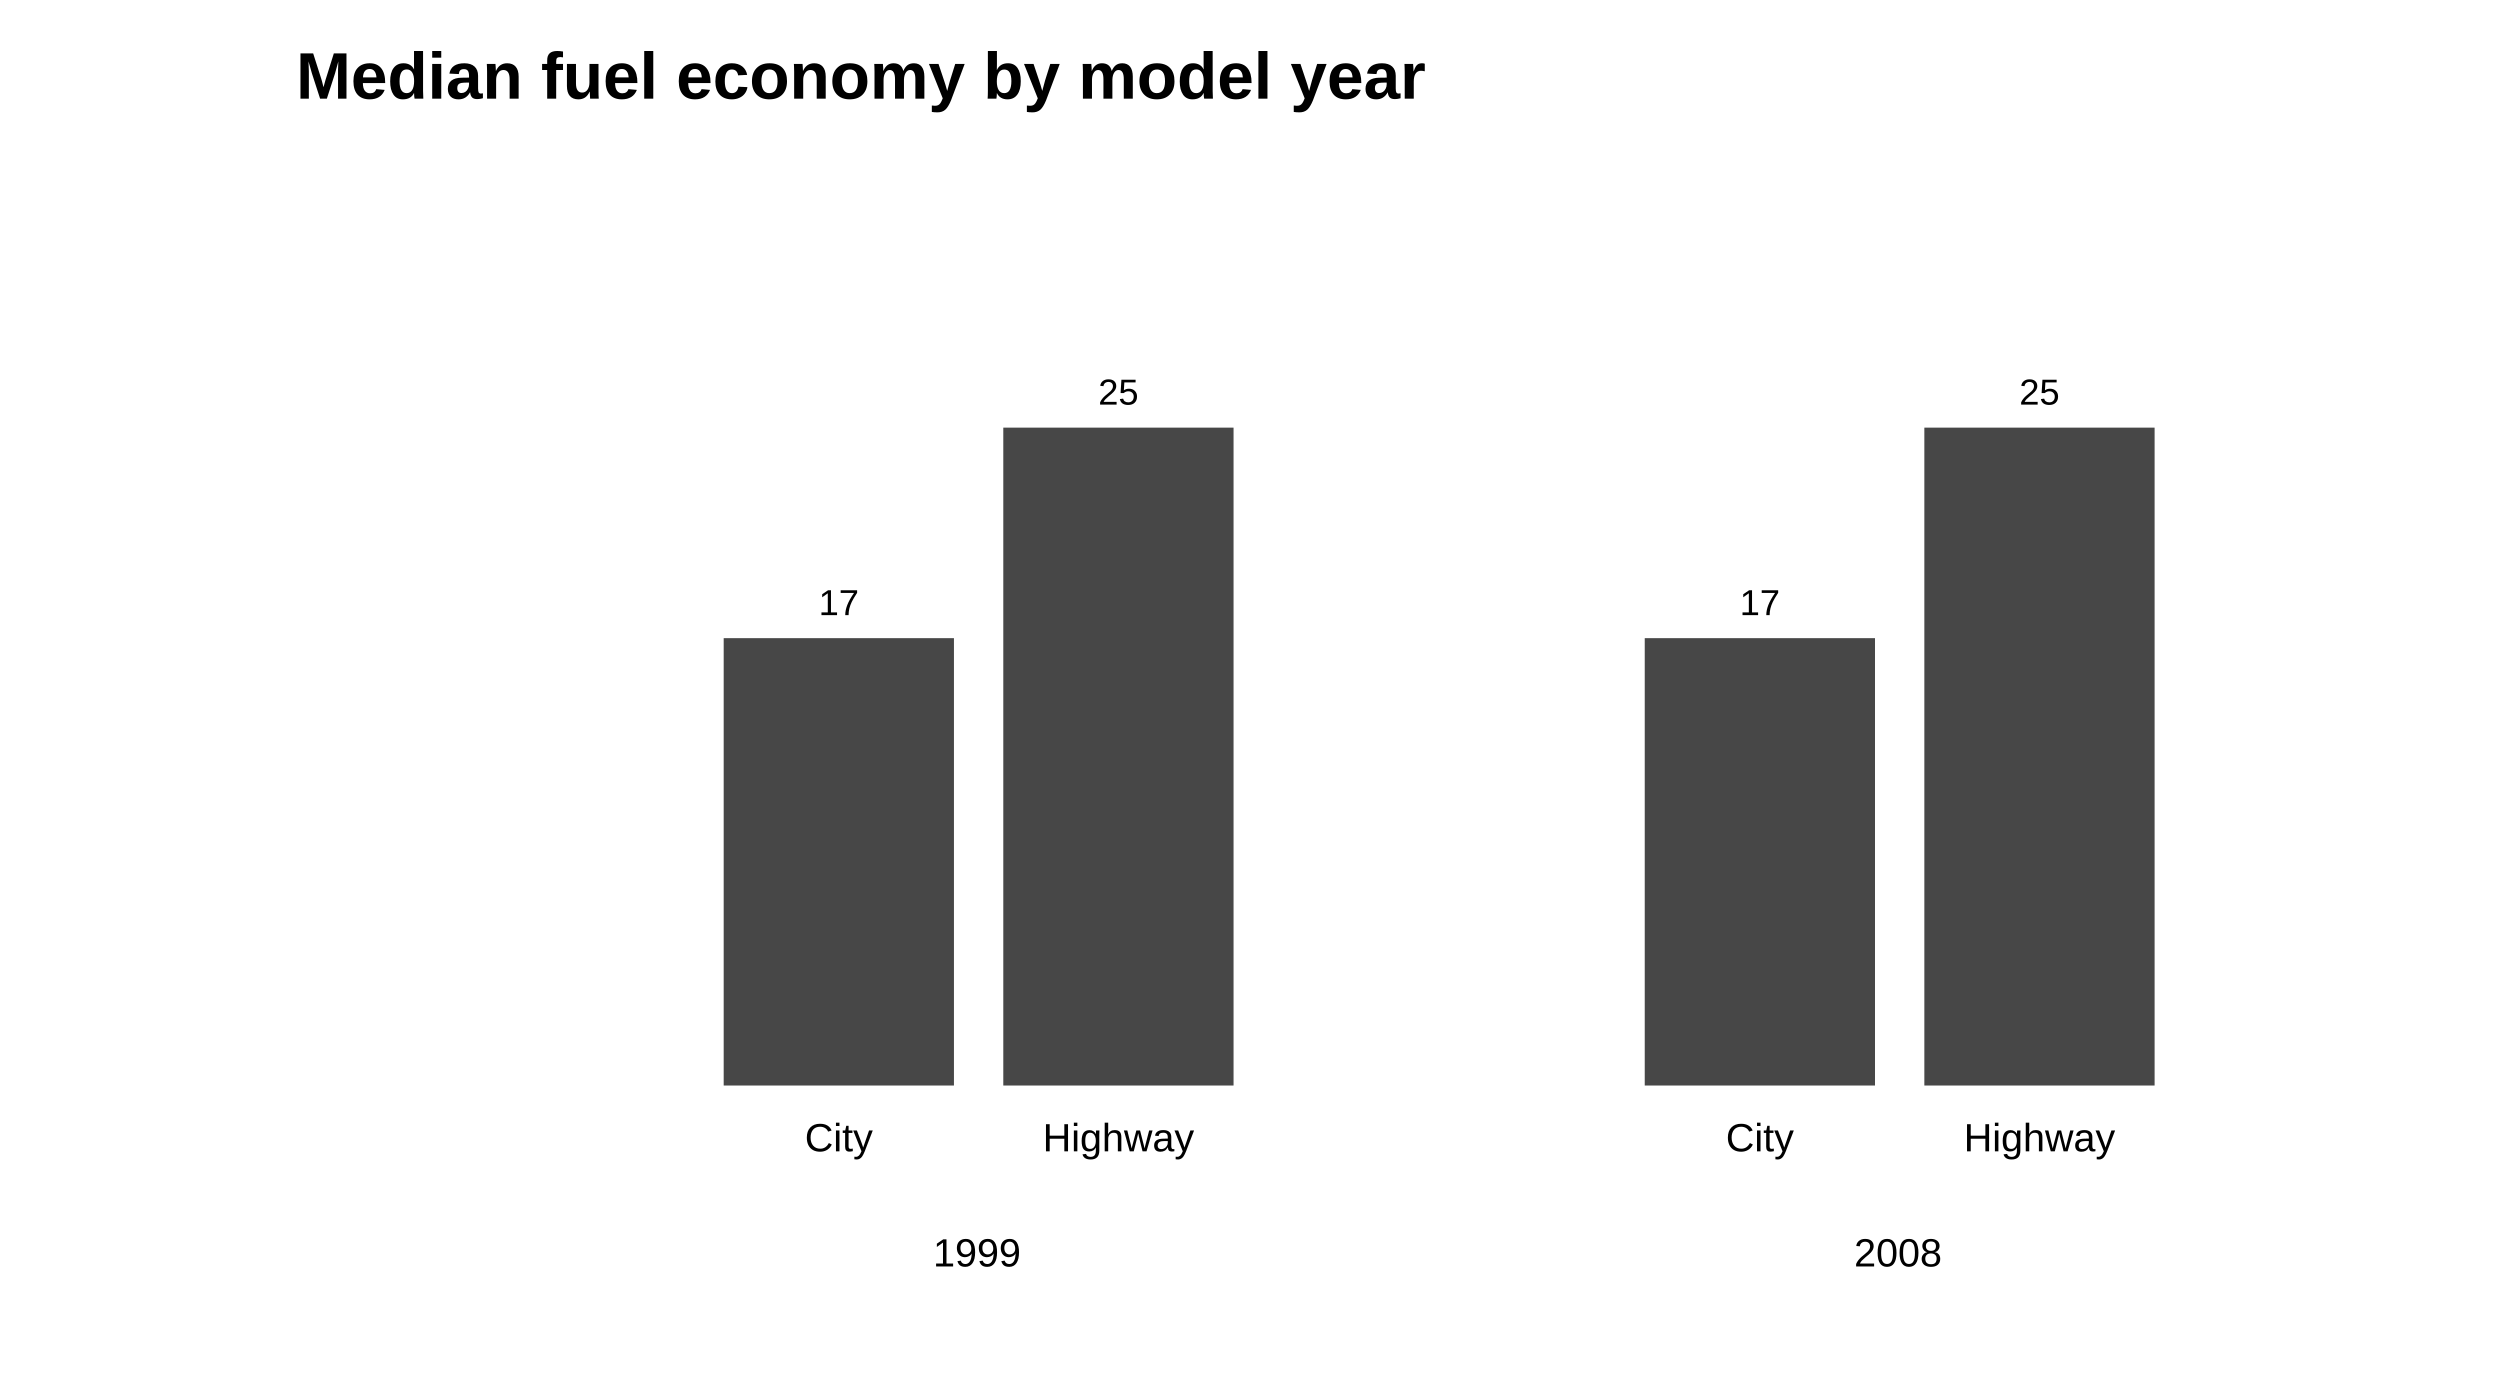
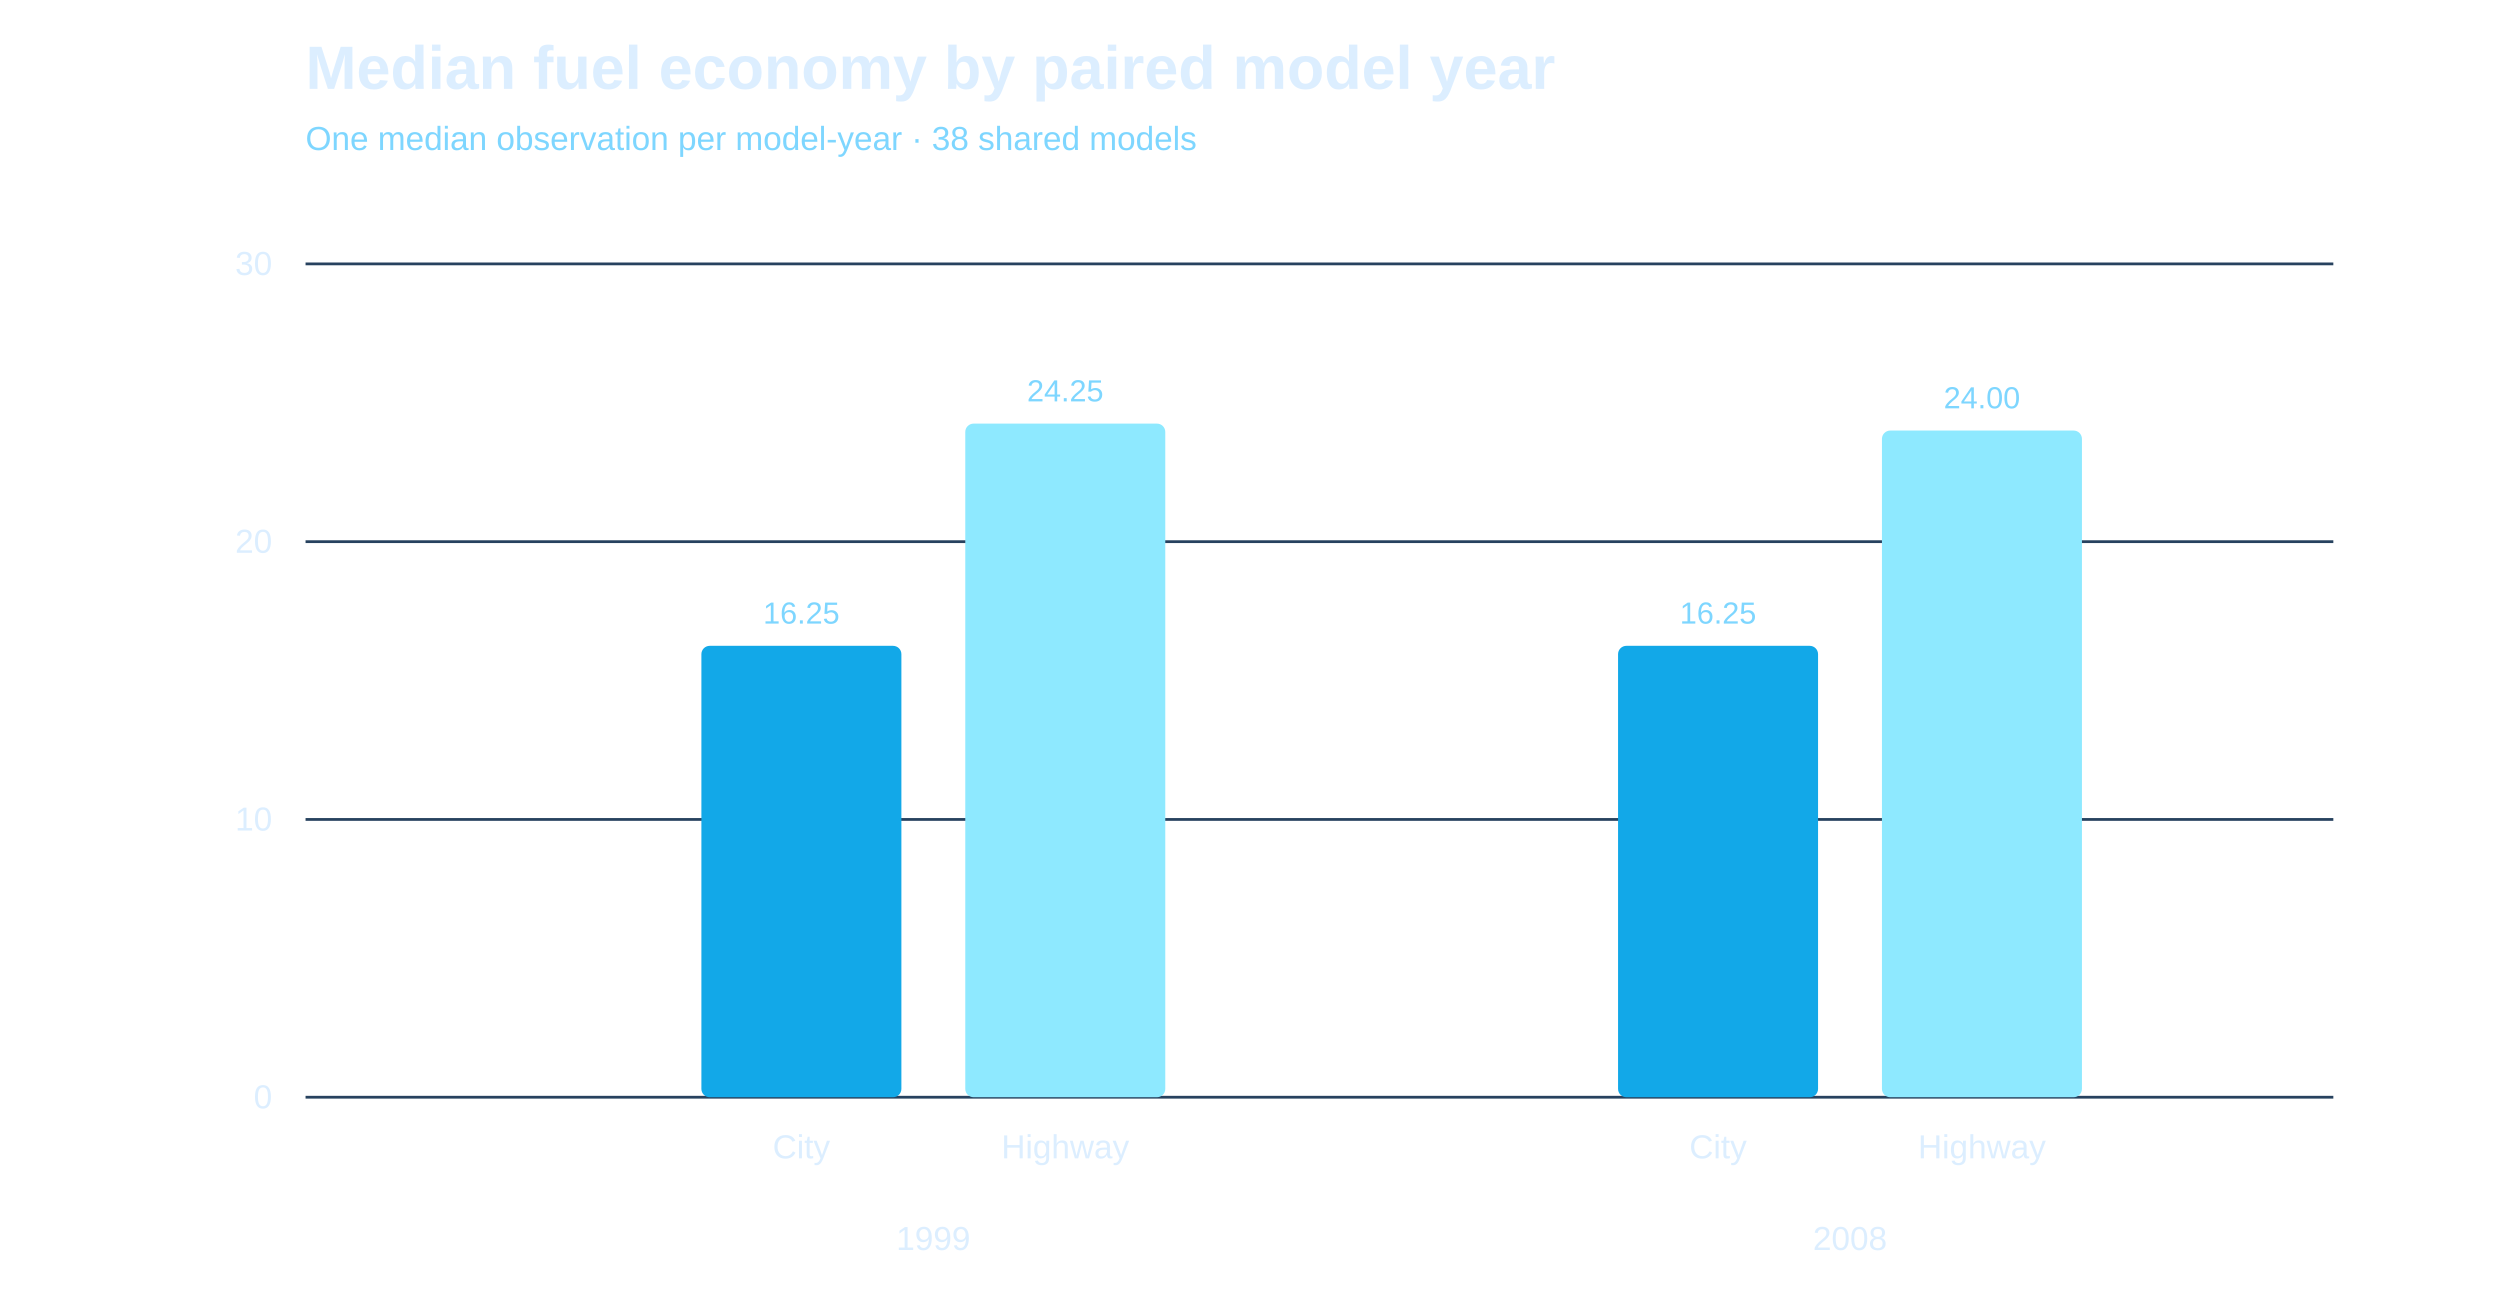
- <svg xmlns="http://www.w3.org/2000/svg" width="760" height="420" viewBox="0 0 760 420">
-   <style>text{font-family:Arial,sans-serif;fill:currentColor}.title{font-size:20px;font-weight:700}.label{font-size:12px}.value{font-size:11px}.axis{stroke:currentColor;stroke-opacity:.45}.bar{fill:currentColor;fill-opacity:.72}</style>
-   <text class="title" x="90" y="30">Median fuel economy by model year</text>
-   <rect class="bar" x="220" y="194.0" width="70" height="136.0" />
-   <text class="value" x="255.0" y="187.0" text-anchor="middle">17</text>
-   <text class="label" x="255.0" y="350" text-anchor="middle">City</text>
-   <rect class="bar" x="305" y="130.0" width="70" height="200.0" />
-   <text class="value" x="340.0" y="123.0" text-anchor="middle">25</text>
-   <text class="label" x="340.0" y="350" text-anchor="middle">Highway</text>
-   <text class="label" x="297" y="385" text-anchor="middle">1999</text>
-   <rect class="bar" x="500" y="194.0" width="70" height="136.0" />
-   <text class="value" x="535.0" y="187.0" text-anchor="middle">17</text>
-   <text class="label" x="535.0" y="350" text-anchor="middle">City</text>
-   <rect class="bar" x="585" y="130.0" width="70" height="200.0" />
-   <text class="value" x="620.0" y="123.0" text-anchor="middle">25</text>
-   <text class="label" x="620.0" y="350" text-anchor="middle">Highway</text>
-   <text class="label" x="577" y="385" text-anchor="middle">2008</text>
+ <svg xmlns="http://www.w3.org/2000/svg" width="900" height="470" viewBox="0 0 900 470" style="background:#071a2d">
+   <style>
+ text{font-family:Arial,sans-serif;fill:#dceeff}.title{font-size:22px;font-weight:700}.subtitle{font-size:12px;fill:#7ed6ff}.label{font-size:12px}.value{font-size:11px;fill:#7ed6ff}.axis{stroke:#5f7894;stroke-width:1}.grid{stroke:#27425f;stroke-width:1}.bar{fill:#12a8e8}.point-a{fill:#25c7ff;opacity:.58}.point-b{fill:#8ee9ff;opacity:.58}
+ </style>
+   <text class="title" x="110" y="32">Median fuel economy by paired model year</text>
+   <text class="subtitle" x="110" y="54">One median observation per model-year · 38 shared models</text>
+   <line class="grid" x1="110" y1="395" x2="840" y2="395" />
+   <text class="label" x="98" y="399" text-anchor="end">0</text>
+   <line class="grid" x1="110" y1="295" x2="840" y2="295" />
+   <text class="label" x="98" y="299" text-anchor="end">10</text>
+   <line class="grid" x1="110" y1="195" x2="840" y2="195" />
+   <text class="label" x="98" y="199" text-anchor="end">20</text>
+   <line class="grid" x1="110" y1="95" x2="840" y2="95" />
+   <text class="label" x="98" y="99" text-anchor="end">30</text>
+   <rect x="252.5" y="232.5" width="72" height="162.5" rx="3" fill="#12a8e8" />
+   <text class="value" x="288.5" y="224.5" text-anchor="middle">16.25</text>
+   <text class="label" x="288.5" y="417" text-anchor="middle">City</text>
+   <rect x="347.5" y="152.5" width="72" height="242.5" rx="3" fill="#8ee9ff" />
+   <text class="value" x="383.5" y="144.5" text-anchor="middle">24.25</text>
+   <text class="label" x="383.5" y="417" text-anchor="middle">Highway</text>
+   <text class="label" x="336" y="450" text-anchor="middle">1999</text>
+   <rect x="582.5" y="232.5" width="72" height="162.5" rx="3" fill="#12a8e8" />
+   <text class="value" x="618.5" y="224.5" text-anchor="middle">16.25</text>
+   <text class="label" x="618.5" y="417" text-anchor="middle">City</text>
+   <rect x="677.5" y="155.0" width="72" height="240.0" rx="3" fill="#8ee9ff" />
+   <text class="value" x="713.5" y="147.0" text-anchor="middle">24.00</text>
+   <text class="label" x="713.5" y="417" text-anchor="middle">Highway</text>
+   <text class="label" x="666" y="450" text-anchor="middle">2008</text>
</svg>
